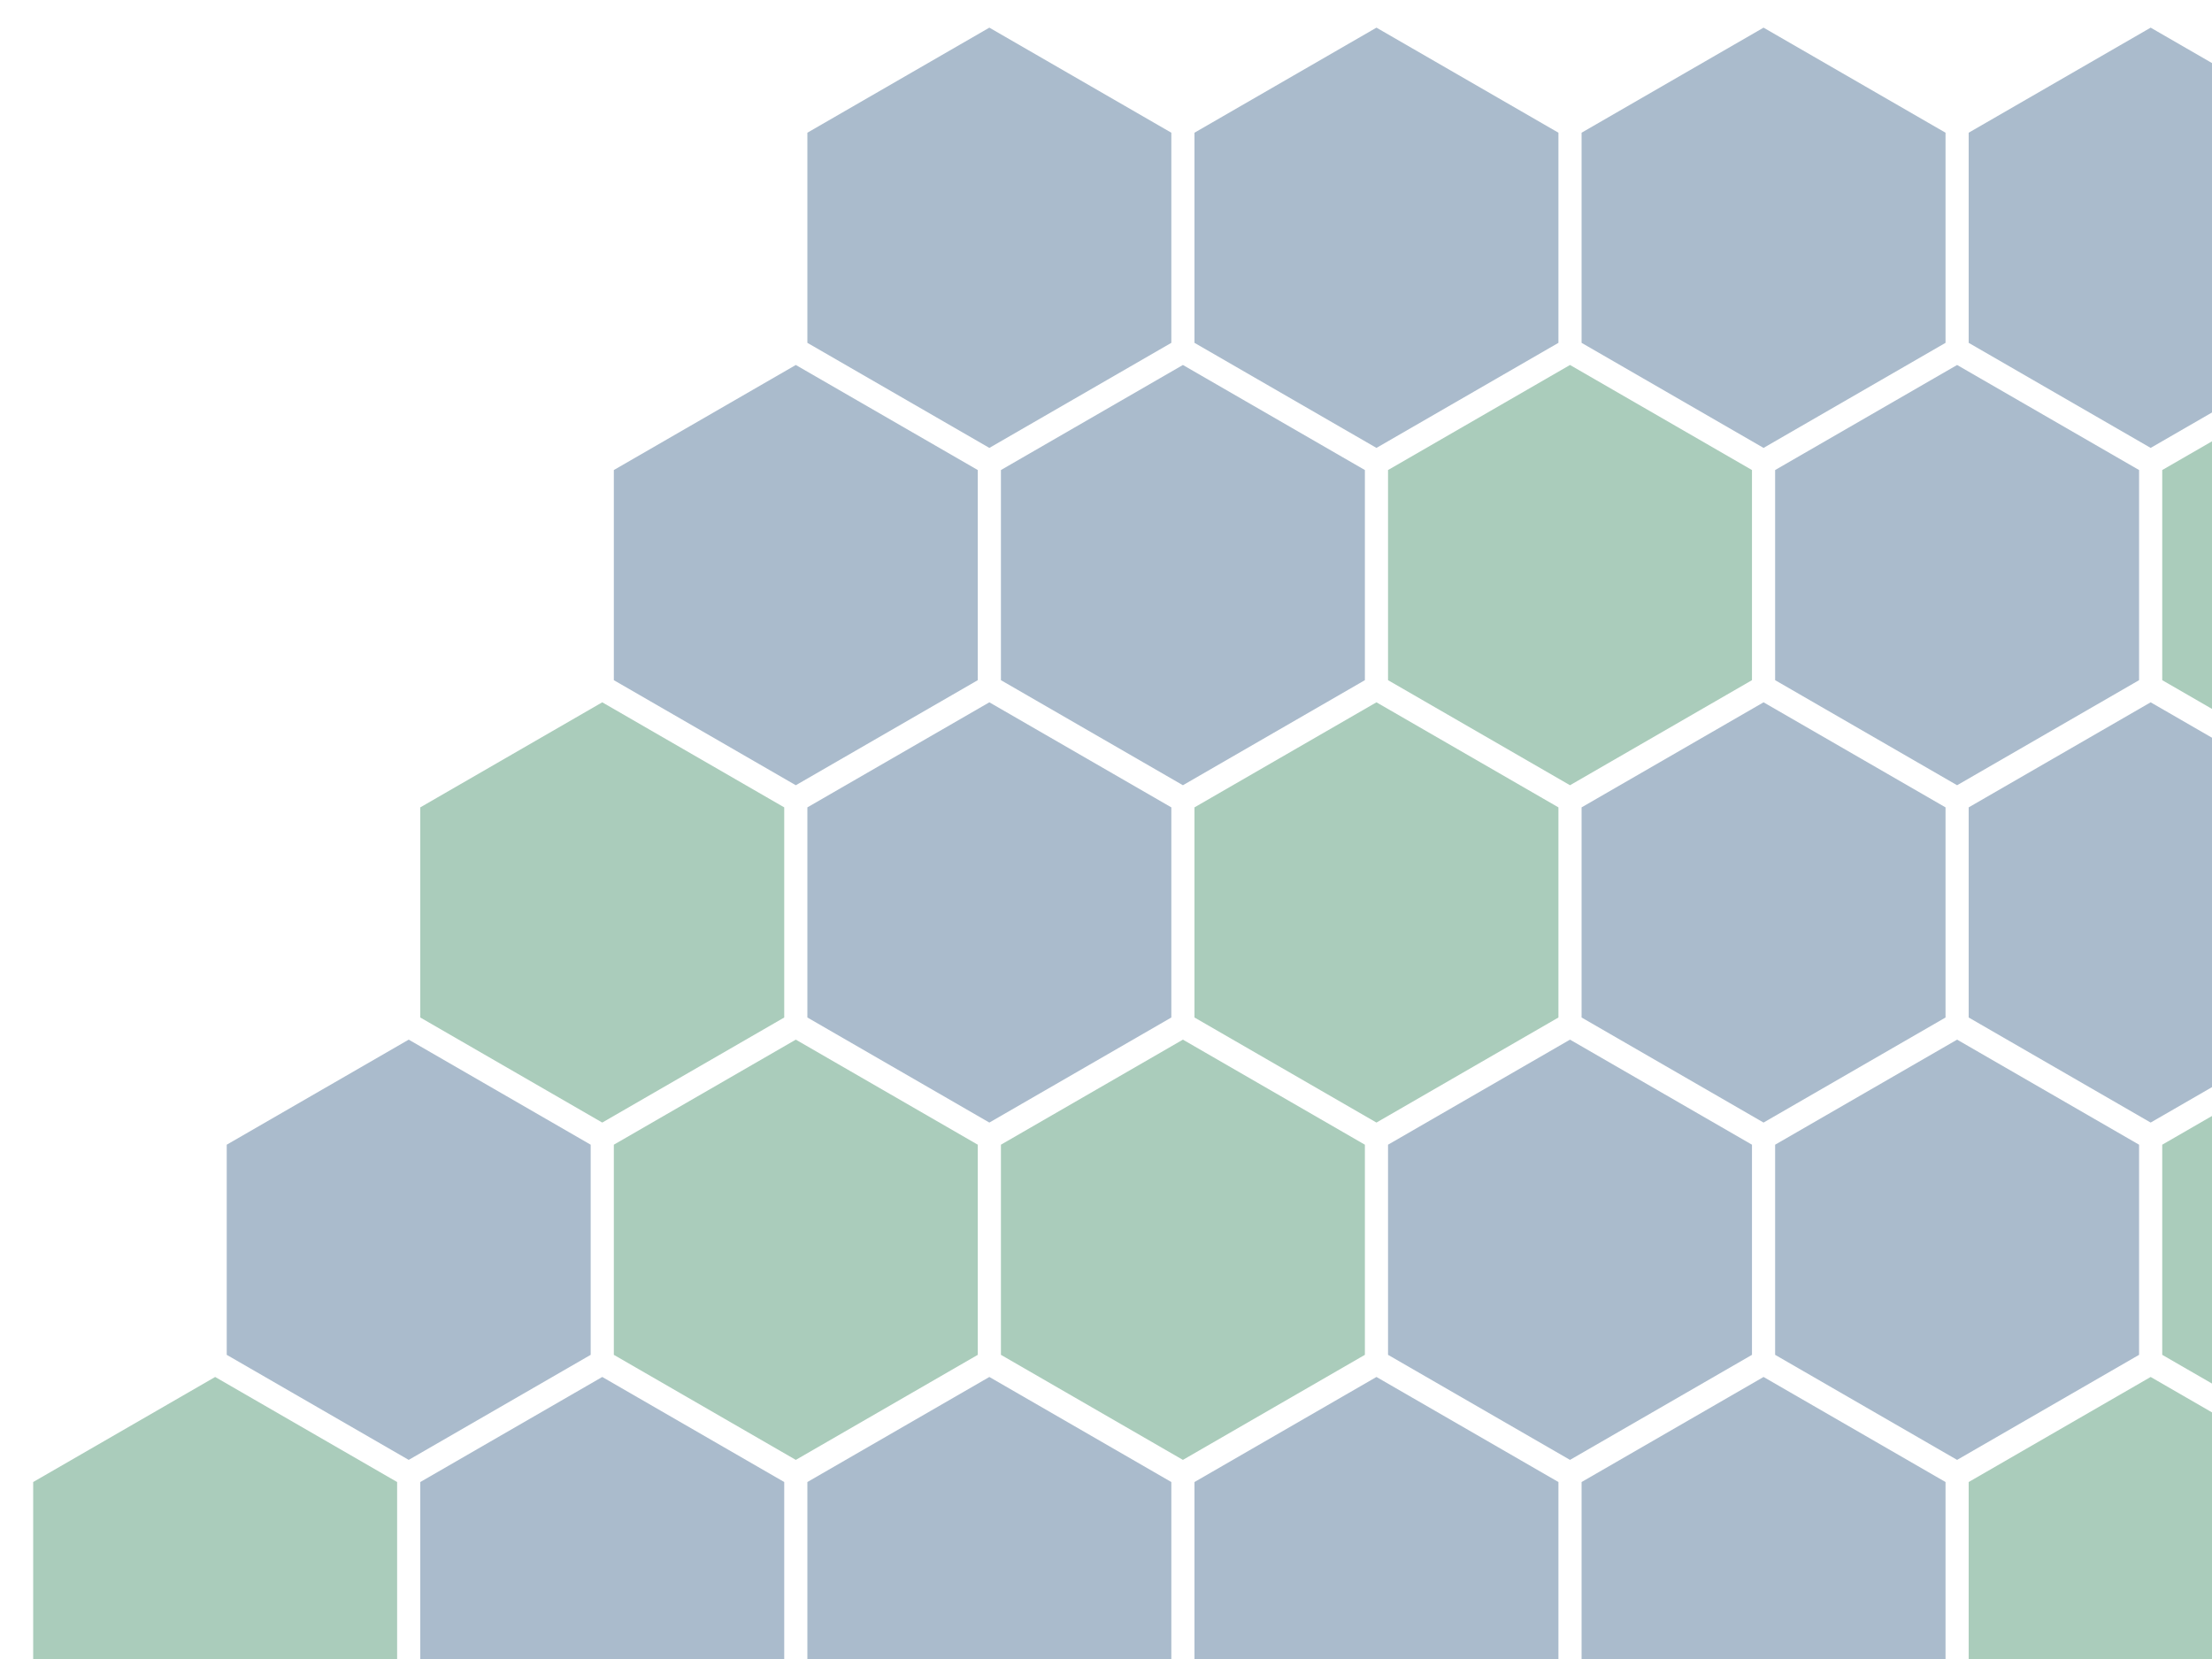
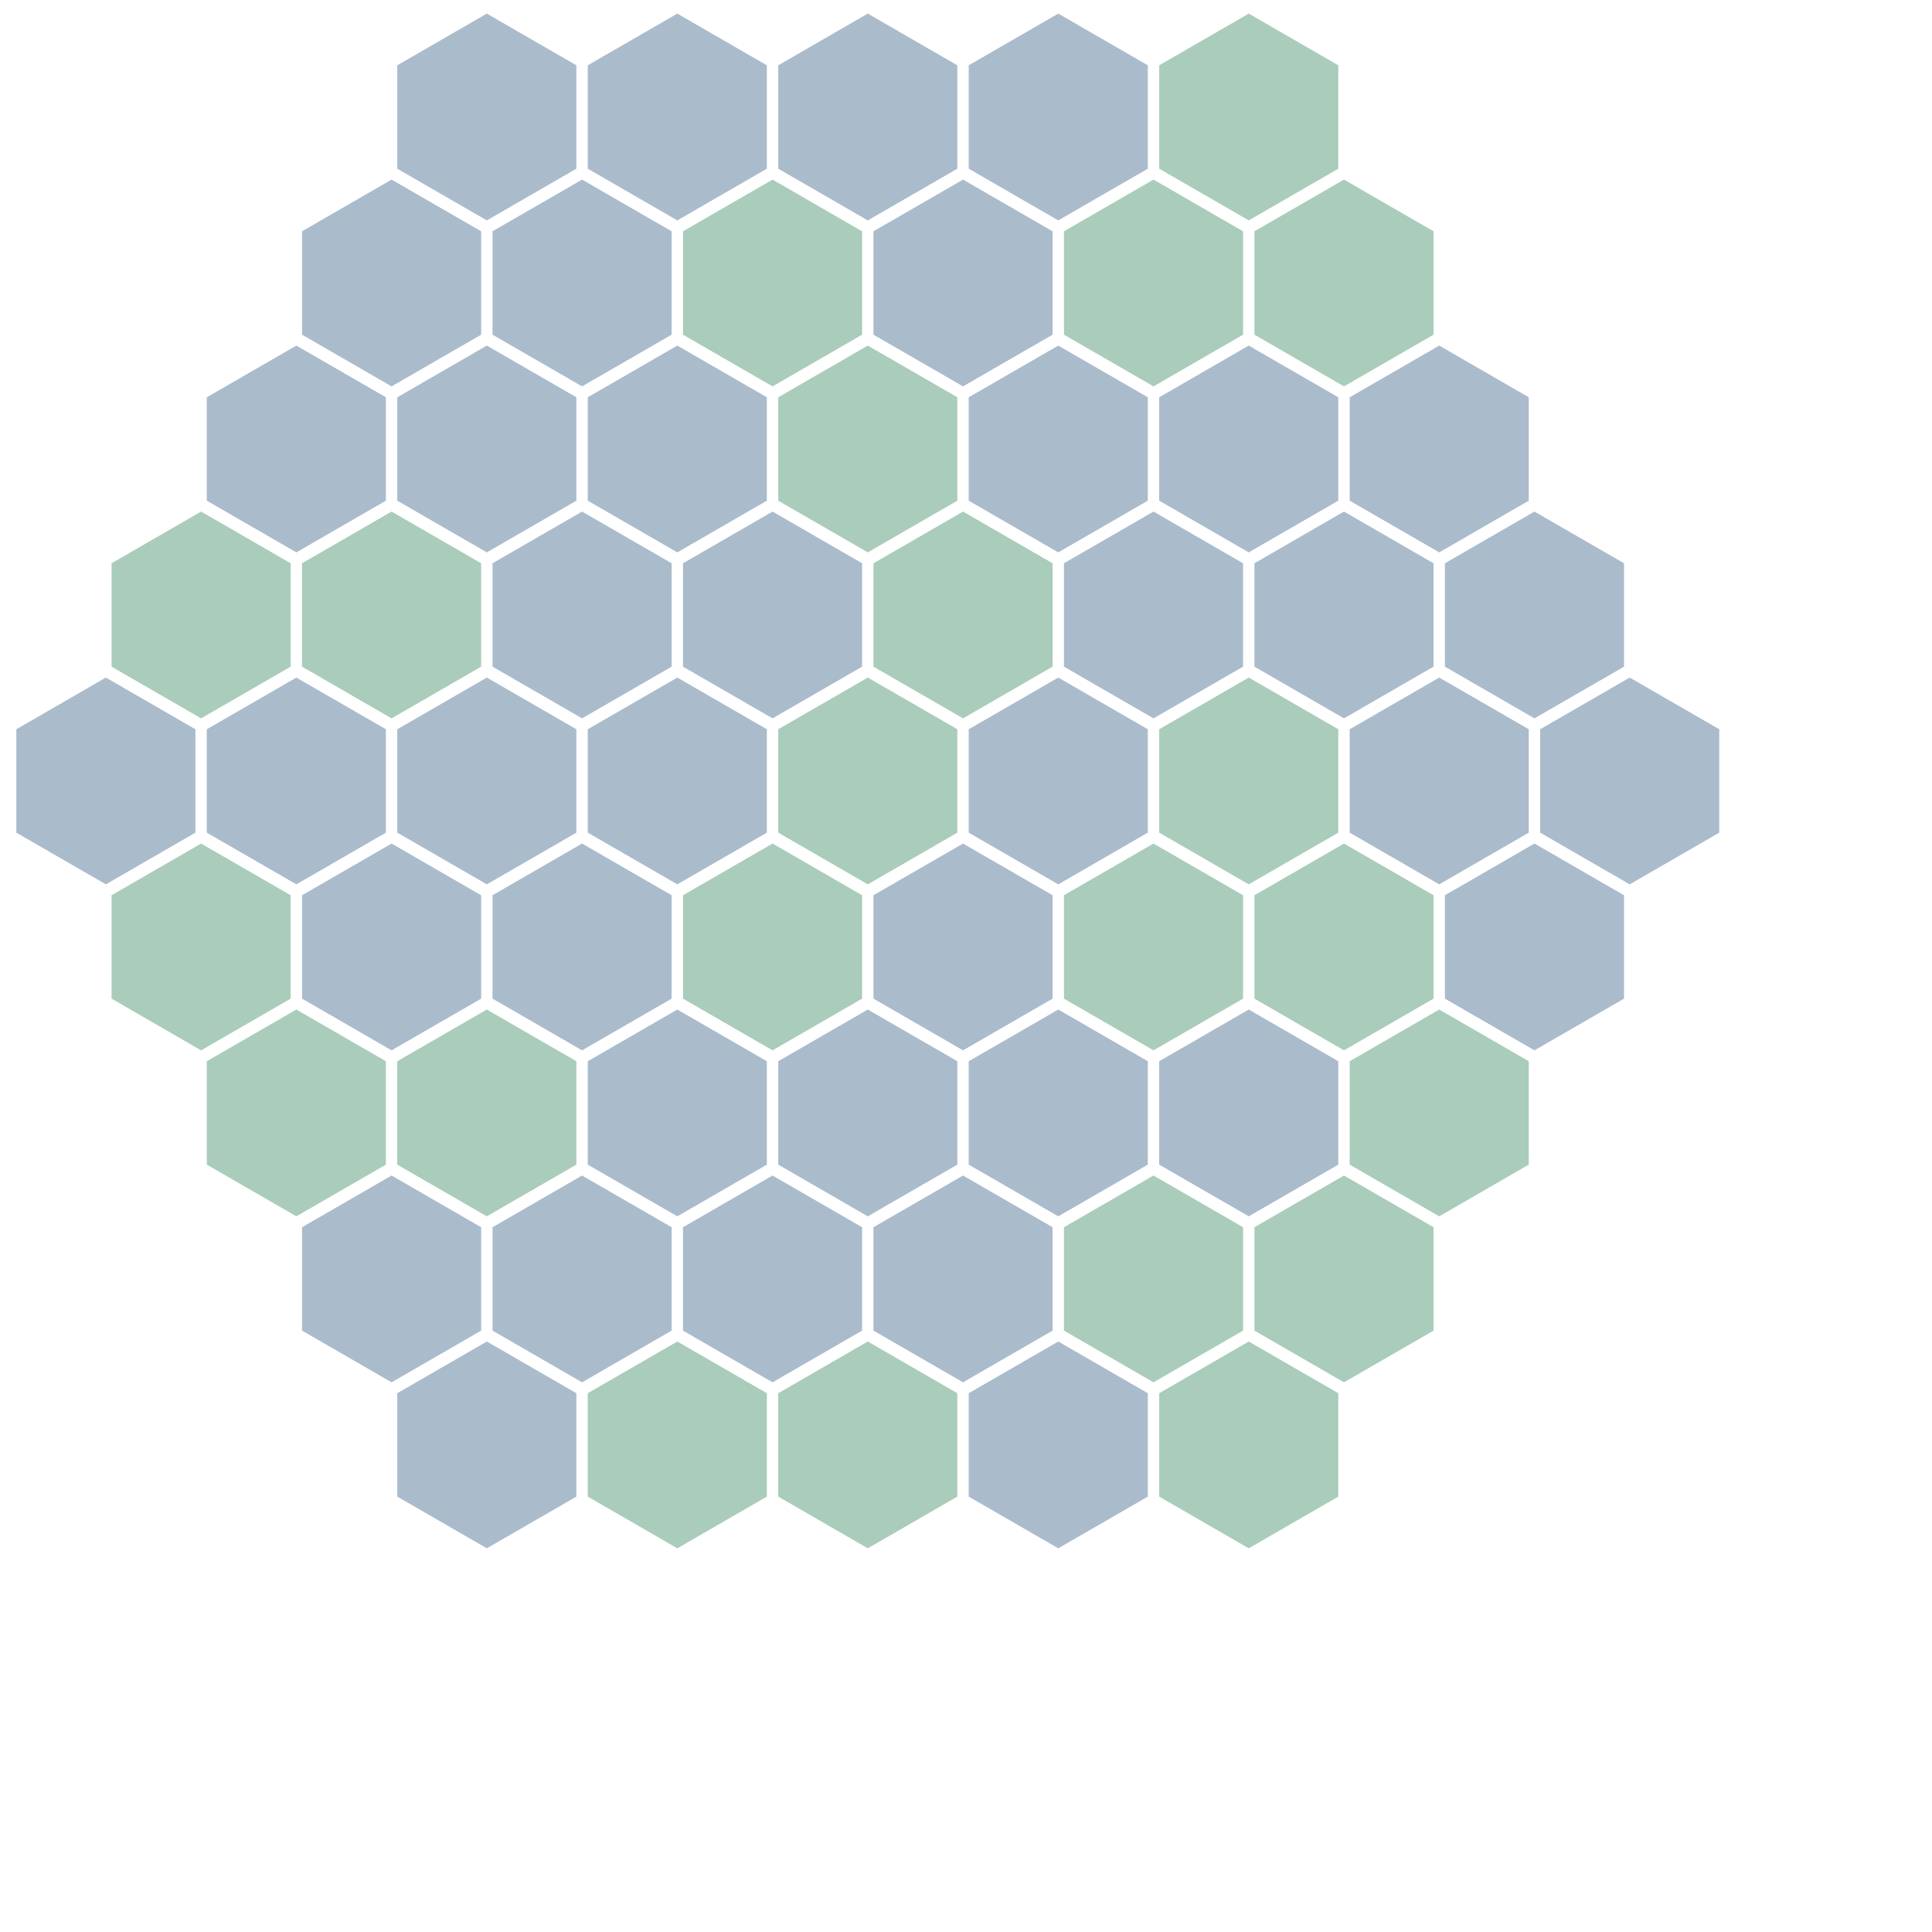
- <svg xmlns="http://www.w3.org/2000/svg" style="cursor:pointer" height="300" width="400">
-   <polygon fill="#acb" transform="translate(0, 254)" points="38.907 -5 71.814 13.999 71.814 51.996 38.907 70.995 6 51.996 6 13.999" />
+ <svg xmlns="http://www.w3.org/2000/svg" style="cursor:pointer" height="710" width="710">
+   <polygon fill="#abc" transform="translate(0, 254)" points="38.907 -5 71.814 13.999 71.814 51.996 38.907 70.995 6 51.996 6 13.999" />
  <polygon fill="#acb" transform="translate(35, 315)" points="38.907 -5 71.814 13.999 71.814 51.996 38.907 70.995 6 51.996 6 13.999" />
-   <polygon fill="#abc" transform="translate(70, 376)" points="38.907 -5 71.814 13.999 71.814 51.996 38.907 70.995 6 51.996 6 13.999" />
+   <polygon fill="#acb" transform="translate(70, 376)" points="38.907 -5 71.814 13.999 71.814 51.996 38.907 70.995 6 51.996 6 13.999" />
  <polygon fill="#abc" transform="translate(105, 437)" points="38.907 -5 71.814 13.999 71.814 51.996 38.907 70.995 6 51.996 6 13.999" />
-   <polygon fill="#acb" transform="translate(140, 498)" points="38.907 -5 71.814 13.999 71.814 51.996 38.907 70.995 6 51.996 6 13.999" />
-   <polygon fill="#abc" transform="translate(35, 193)" points="38.907 -5 71.814 13.999 71.814 51.996 38.907 70.995 6 51.996 6 13.999" />
+   <polygon fill="#abc" transform="translate(140, 498)" points="38.907 -5 71.814 13.999 71.814 51.996 38.907 70.995 6 51.996 6 13.999" />
+   <polygon fill="#acb" transform="translate(35, 193)" points="38.907 -5 71.814 13.999 71.814 51.996 38.907 70.995 6 51.996 6 13.999" />
  <polygon fill="#abc" transform="translate(70, 254)" points="38.907 -5 71.814 13.999 71.814 51.996 38.907 70.995 6 51.996 6 13.999" />
  <polygon fill="#abc" transform="translate(105, 315)" points="38.907 -5 71.814 13.999 71.814 51.996 38.907 70.995 6 51.996 6 13.999" />
-   <polygon fill="#abc" transform="translate(140, 376)" points="38.907 -5 71.814 13.999 71.814 51.996 38.907 70.995 6 51.996 6 13.999" />
+   <polygon fill="#acb" transform="translate(140, 376)" points="38.907 -5 71.814 13.999 71.814 51.996 38.907 70.995 6 51.996 6 13.999" />
  <polygon fill="#abc" transform="translate(175, 437)" points="38.907 -5 71.814 13.999 71.814 51.996 38.907 70.995 6 51.996 6 13.999" />
  <polygon fill="#acb" transform="translate(210, 498)" points="38.907 -5 71.814 13.999 71.814 51.996 38.907 70.995 6 51.996 6 13.999" />
-   <polygon fill="#acb" transform="translate(70, 132)" points="38.907 -5 71.814 13.999 71.814 51.996 38.907 70.995 6 51.996 6 13.999" />
+   <polygon fill="#abc" transform="translate(70, 132)" points="38.907 -5 71.814 13.999 71.814 51.996 38.907 70.995 6 51.996 6 13.999" />
  <polygon fill="#acb" transform="translate(105, 193)" points="38.907 -5 71.814 13.999 71.814 51.996 38.907 70.995 6 51.996 6 13.999" />
  <polygon fill="#abc" transform="translate(140, 254)" points="38.907 -5 71.814 13.999 71.814 51.996 38.907 70.995 6 51.996 6 13.999" />
  <polygon fill="#abc" transform="translate(175, 315)" points="38.907 -5 71.814 13.999 71.814 51.996 38.907 70.995 6 51.996 6 13.999" />
  <polygon fill="#abc" transform="translate(210, 376)" points="38.907 -5 71.814 13.999 71.814 51.996 38.907 70.995 6 51.996 6 13.999" />
  <polygon fill="#abc" transform="translate(245, 437)" points="38.907 -5 71.814 13.999 71.814 51.996 38.907 70.995 6 51.996 6 13.999" />
-   <polygon fill="#abc" transform="translate(280, 498)" points="38.907 -5 71.814 13.999 71.814 51.996 38.907 70.995 6 51.996 6 13.999" />
+   <polygon fill="#acb" transform="translate(280, 498)" points="38.907 -5 71.814 13.999 71.814 51.996 38.907 70.995 6 51.996 6 13.999" />
  <polygon fill="#abc" transform="translate(105, 71)" points="38.907 -5 71.814 13.999 71.814 51.996 38.907 70.995 6 51.996 6 13.999" />
  <polygon fill="#abc" transform="translate(140, 132)" points="38.907 -5 71.814 13.999 71.814 51.996 38.907 70.995 6 51.996 6 13.999" />
-   <polygon fill="#acb" transform="translate(175, 193)" points="38.907 -5 71.814 13.999 71.814 51.996 38.907 70.995 6 51.996 6 13.999" />
+   <polygon fill="#abc" transform="translate(175, 193)" points="38.907 -5 71.814 13.999 71.814 51.996 38.907 70.995 6 51.996 6 13.999" />
  <polygon fill="#abc" transform="translate(210, 254)" points="38.907 -5 71.814 13.999 71.814 51.996 38.907 70.995 6 51.996 6 13.999" />
-   <polygon fill="#abc" transform="translate(245, 315)" points="38.907 -5 71.814 13.999 71.814 51.996 38.907 70.995 6 51.996 6 13.999" />
-   <polygon fill="#acb" transform="translate(280, 376)" points="38.907 -5 71.814 13.999 71.814 51.996 38.907 70.995 6 51.996 6 13.999" />
-   <polygon fill="#acb" transform="translate(315, 437)" points="38.907 -5 71.814 13.999 71.814 51.996 38.907 70.995 6 51.996 6 13.999" />
+   <polygon fill="#acb" transform="translate(245, 315)" points="38.907 -5 71.814 13.999 71.814 51.996 38.907 70.995 6 51.996 6 13.999" />
+   <polygon fill="#abc" transform="translate(280, 376)" points="38.907 -5 71.814 13.999 71.814 51.996 38.907 70.995 6 51.996 6 13.999" />
+   <polygon fill="#abc" transform="translate(315, 437)" points="38.907 -5 71.814 13.999 71.814 51.996 38.907 70.995 6 51.996 6 13.999" />
  <polygon fill="#abc" transform="translate(350, 498)" points="38.907 -5 71.814 13.999 71.814 51.996 38.907 70.995 6 51.996 6 13.999" />
  <polygon fill="#abc" transform="translate(140, 10)" points="38.907 -5 71.814 13.999 71.814 51.996 38.907 70.995 6 51.996 6 13.999" />
  <polygon fill="#abc" transform="translate(175, 71)" points="38.907 -5 71.814 13.999 71.814 51.996 38.907 70.995 6 51.996 6 13.999" />
-   <polygon fill="#acb" transform="translate(210, 132)" points="38.907 -5 71.814 13.999 71.814 51.996 38.907 70.995 6 51.996 6 13.999" />
+   <polygon fill="#abc" transform="translate(210, 132)" points="38.907 -5 71.814 13.999 71.814 51.996 38.907 70.995 6 51.996 6 13.999" />
  <polygon fill="#abc" transform="translate(245, 193)" points="38.907 -5 71.814 13.999 71.814 51.996 38.907 70.995 6 51.996 6 13.999" />
-   <polygon fill="#abc" transform="translate(280, 254)" points="38.907 -5 71.814 13.999 71.814 51.996 38.907 70.995 6 51.996 6 13.999" />
+   <polygon fill="#acb" transform="translate(280, 254)" points="38.907 -5 71.814 13.999 71.814 51.996 38.907 70.995 6 51.996 6 13.999" />
  <polygon fill="#abc" transform="translate(315, 315)" points="38.907 -5 71.814 13.999 71.814 51.996 38.907 70.995 6 51.996 6 13.999" />
-   <polygon fill="#acb" transform="translate(350, 376)" points="38.907 -5 71.814 13.999 71.814 51.996 38.907 70.995 6 51.996 6 13.999" />
+   <polygon fill="#abc" transform="translate(350, 376)" points="38.907 -5 71.814 13.999 71.814 51.996 38.907 70.995 6 51.996 6 13.999" />
  <polygon fill="#acb" transform="translate(385, 437)" points="38.907 -5 71.814 13.999 71.814 51.996 38.907 70.995 6 51.996 6 13.999" />
-   <polygon fill="#abc" transform="translate(420, 498)" points="38.907 -5 71.814 13.999 71.814 51.996 38.907 70.995 6 51.996 6 13.999" />
+   <polygon fill="#acb" transform="translate(420, 498)" points="38.907 -5 71.814 13.999 71.814 51.996 38.907 70.995 6 51.996 6 13.999" />
  <polygon fill="#abc" transform="translate(210, 10)" points="38.907 -5 71.814 13.999 71.814 51.996 38.907 70.995 6 51.996 6 13.999" />
  <polygon fill="#acb" transform="translate(245, 71)" points="38.907 -5 71.814 13.999 71.814 51.996 38.907 70.995 6 51.996 6 13.999" />
-   <polygon fill="#abc" transform="translate(280, 132)" points="38.907 -5 71.814 13.999 71.814 51.996 38.907 70.995 6 51.996 6 13.999" />
-   <polygon fill="#abc" transform="translate(315, 193)" points="38.907 -5 71.814 13.999 71.814 51.996 38.907 70.995 6 51.996 6 13.999" />
-   <polygon fill="#acb" transform="translate(350, 254)" points="38.907 -5 71.814 13.999 71.814 51.996 38.907 70.995 6 51.996 6 13.999" />
+   <polygon fill="#acb" transform="translate(280, 132)" points="38.907 -5 71.814 13.999 71.814 51.996 38.907 70.995 6 51.996 6 13.999" />
+   <polygon fill="#acb" transform="translate(315, 193)" points="38.907 -5 71.814 13.999 71.814 51.996 38.907 70.995 6 51.996 6 13.999" />
+   <polygon fill="#abc" transform="translate(350, 254)" points="38.907 -5 71.814 13.999 71.814 51.996 38.907 70.995 6 51.996 6 13.999" />
  <polygon fill="#acb" transform="translate(385, 315)" points="38.907 -5 71.814 13.999 71.814 51.996 38.907 70.995 6 51.996 6 13.999" />
-   <polygon fill="#acb" transform="translate(420, 376)" points="38.907 -5 71.814 13.999 71.814 51.996 38.907 70.995 6 51.996 6 13.999" />
+   <polygon fill="#abc" transform="translate(420, 376)" points="38.907 -5 71.814 13.999 71.814 51.996 38.907 70.995 6 51.996 6 13.999" />
  <polygon fill="#acb" transform="translate(455, 437)" points="38.907 -5 71.814 13.999 71.814 51.996 38.907 70.995 6 51.996 6 13.999" />
  <polygon fill="#abc" transform="translate(280, 10)" points="38.907 -5 71.814 13.999 71.814 51.996 38.907 70.995 6 51.996 6 13.999" />
  <polygon fill="#abc" transform="translate(315, 71)" points="38.907 -5 71.814 13.999 71.814 51.996 38.907 70.995 6 51.996 6 13.999" />
  <polygon fill="#abc" transform="translate(350, 132)" points="38.907 -5 71.814 13.999 71.814 51.996 38.907 70.995 6 51.996 6 13.999" />
-   <polygon fill="#acb" transform="translate(385, 193)" points="38.907 -5 71.814 13.999 71.814 51.996 38.907 70.995 6 51.996 6 13.999" />
-   <polygon fill="#abc" transform="translate(420, 254)" points="38.907 -5 71.814 13.999 71.814 51.996 38.907 70.995 6 51.996 6 13.999" />
-   <polygon fill="#abc" transform="translate(455, 315)" points="38.907 -5 71.814 13.999 71.814 51.996 38.907 70.995 6 51.996 6 13.999" />
+   <polygon fill="#abc" transform="translate(385, 193)" points="38.907 -5 71.814 13.999 71.814 51.996 38.907 70.995 6 51.996 6 13.999" />
+   <polygon fill="#acb" transform="translate(420, 254)" points="38.907 -5 71.814 13.999 71.814 51.996 38.907 70.995 6 51.996 6 13.999" />
+   <polygon fill="#acb" transform="translate(455, 315)" points="38.907 -5 71.814 13.999 71.814 51.996 38.907 70.995 6 51.996 6 13.999" />
  <polygon fill="#acb" transform="translate(490, 376)" points="38.907 -5 71.814 13.999 71.814 51.996 38.907 70.995 6 51.996 6 13.999" />
  <polygon fill="#abc" transform="translate(350, 10)" points="38.907 -5 71.814 13.999 71.814 51.996 38.907 70.995 6 51.996 6 13.999" />
  <polygon fill="#acb" transform="translate(385, 71)" points="38.907 -5 71.814 13.999 71.814 51.996 38.907 70.995 6 51.996 6 13.999" />
  <polygon fill="#abc" transform="translate(420, 132)" points="38.907 -5 71.814 13.999 71.814 51.996 38.907 70.995 6 51.996 6 13.999" />
-   <polygon fill="#acb" transform="translate(455, 193)" points="38.907 -5 71.814 13.999 71.814 51.996 38.907 70.995 6 51.996 6 13.999" />
+   <polygon fill="#abc" transform="translate(455, 193)" points="38.907 -5 71.814 13.999 71.814 51.996 38.907 70.995 6 51.996 6 13.999" />
  <polygon fill="#abc" transform="translate(490, 254)" points="38.907 -5 71.814 13.999 71.814 51.996 38.907 70.995 6 51.996 6 13.999" />
  <polygon fill="#abc" transform="translate(525, 315)" points="38.907 -5 71.814 13.999 71.814 51.996 38.907 70.995 6 51.996 6 13.999" />
  <polygon fill="#acb" transform="translate(420, 10)" points="38.907 -5 71.814 13.999 71.814 51.996 38.907 70.995 6 51.996 6 13.999" />
  <polygon fill="#acb" transform="translate(455, 71)" points="38.907 -5 71.814 13.999 71.814 51.996 38.907 70.995 6 51.996 6 13.999" />
-   <polygon fill="#acb" transform="translate(490, 132)" points="38.907 -5 71.814 13.999 71.814 51.996 38.907 70.995 6 51.996 6 13.999" />
-   <polygon fill="#acb" transform="translate(525, 193)" points="38.907 -5 71.814 13.999 71.814 51.996 38.907 70.995 6 51.996 6 13.999" />
+   <polygon fill="#abc" transform="translate(490, 132)" points="38.907 -5 71.814 13.999 71.814 51.996 38.907 70.995 6 51.996 6 13.999" />
+   <polygon fill="#abc" transform="translate(525, 193)" points="38.907 -5 71.814 13.999 71.814 51.996 38.907 70.995 6 51.996 6 13.999" />
  <polygon fill="#abc" transform="translate(560, 254)" points="38.907 -5 71.814 13.999 71.814 51.996 38.907 70.995 6 51.996 6 13.999" />
</svg>
